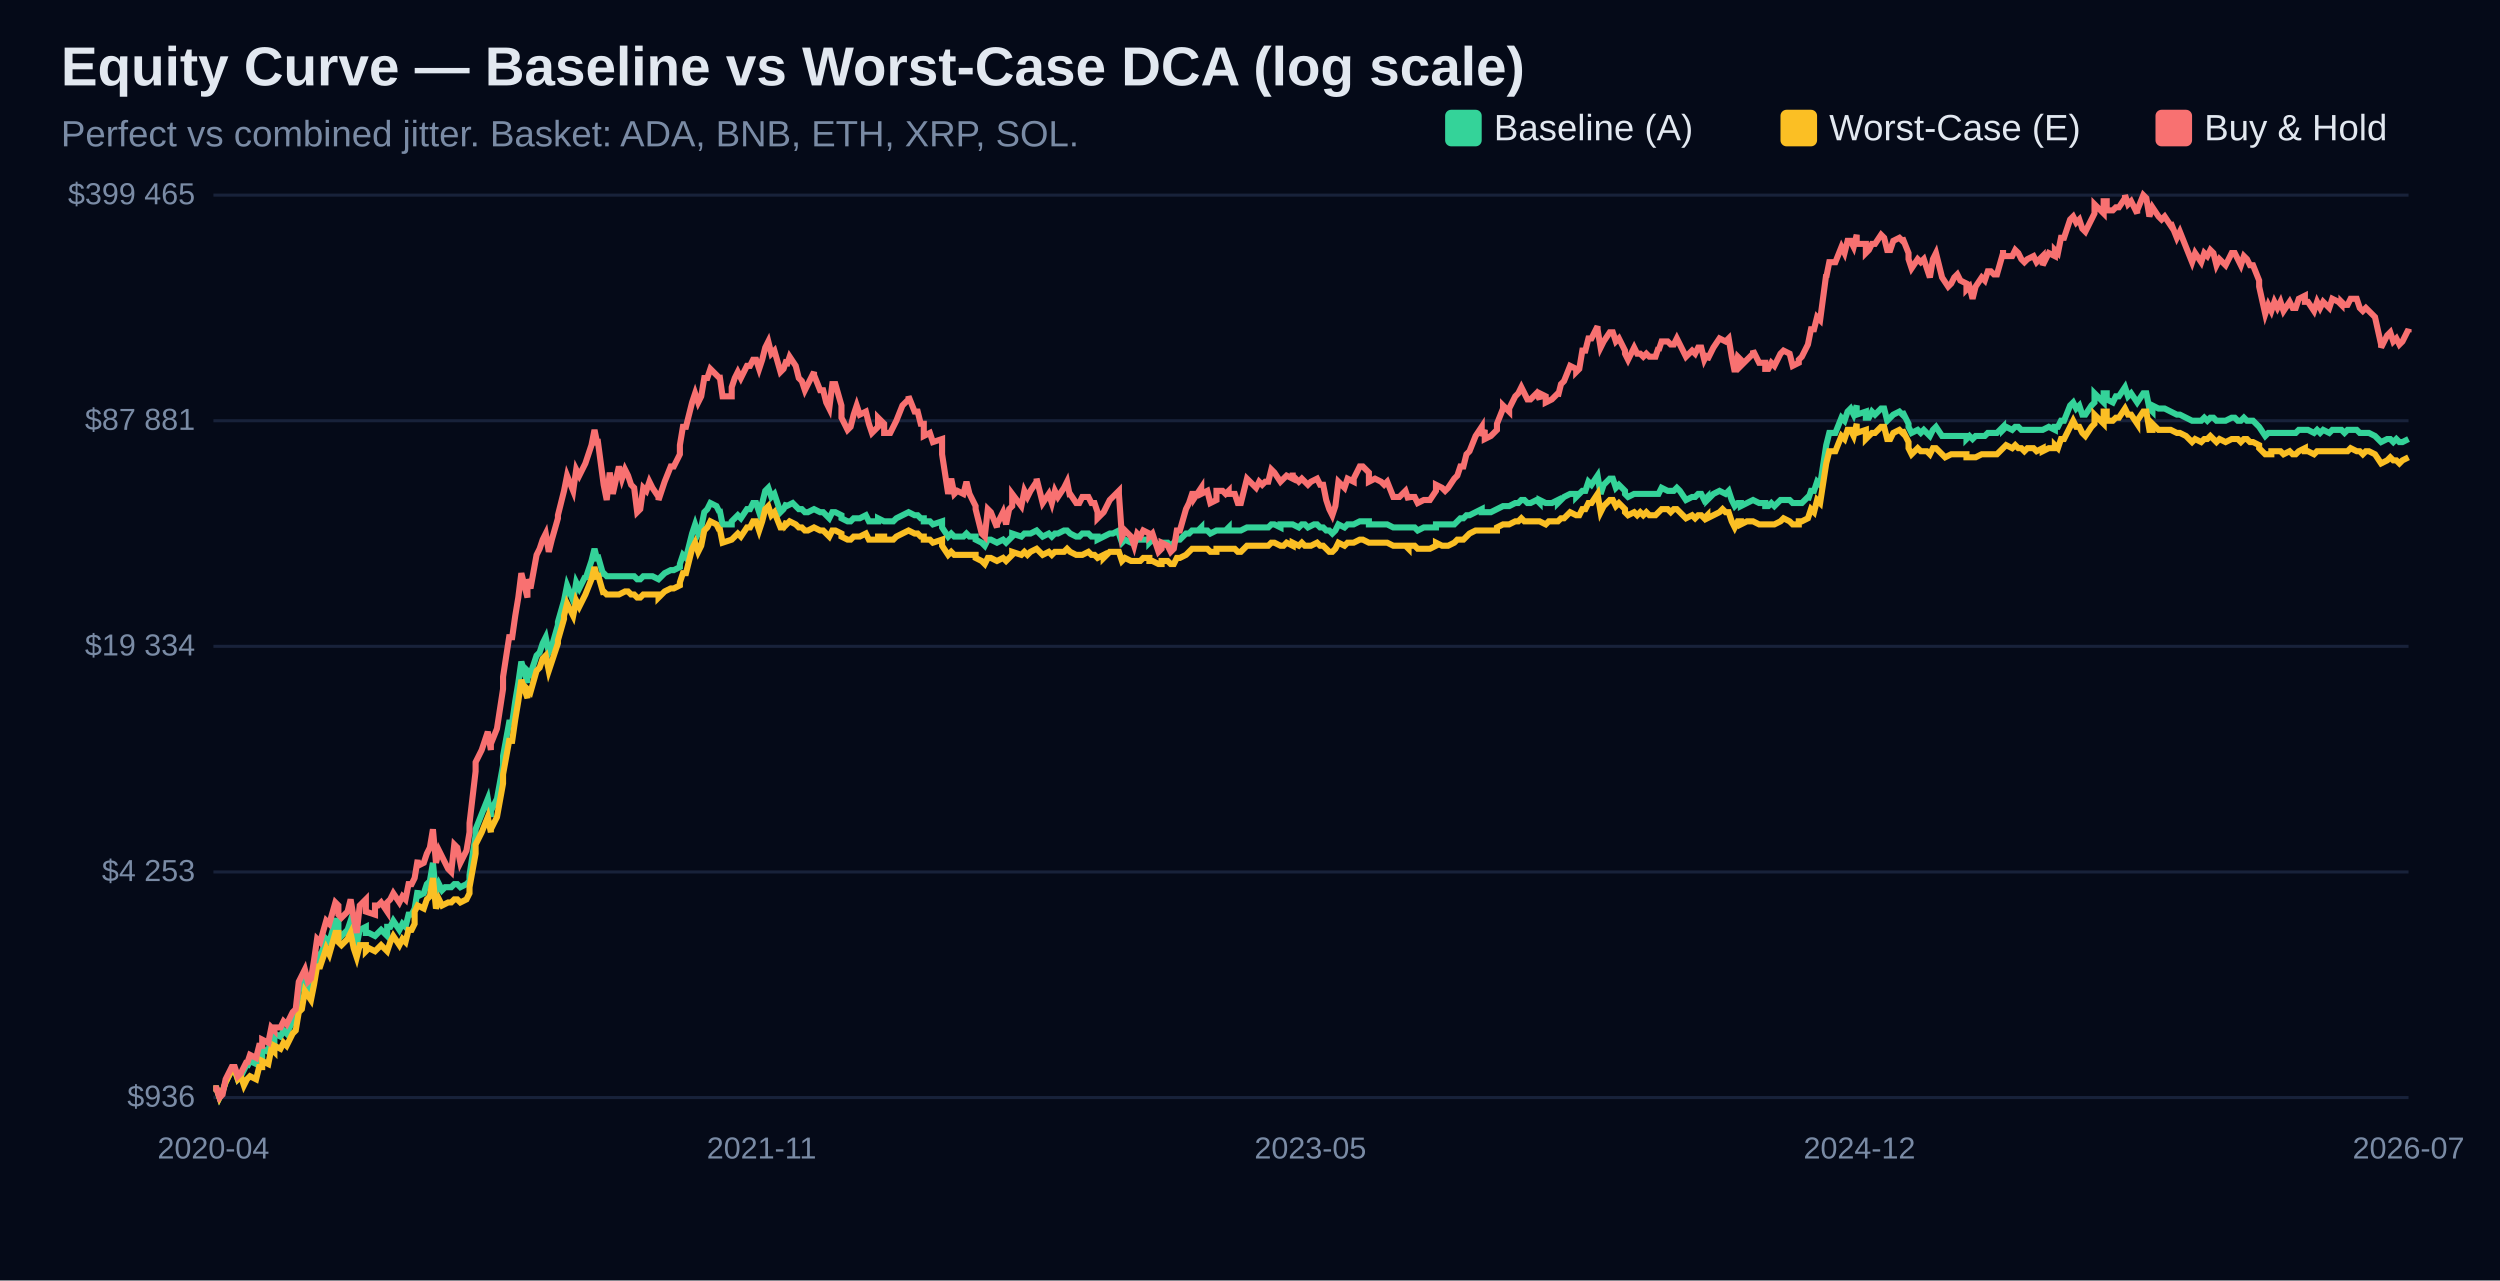
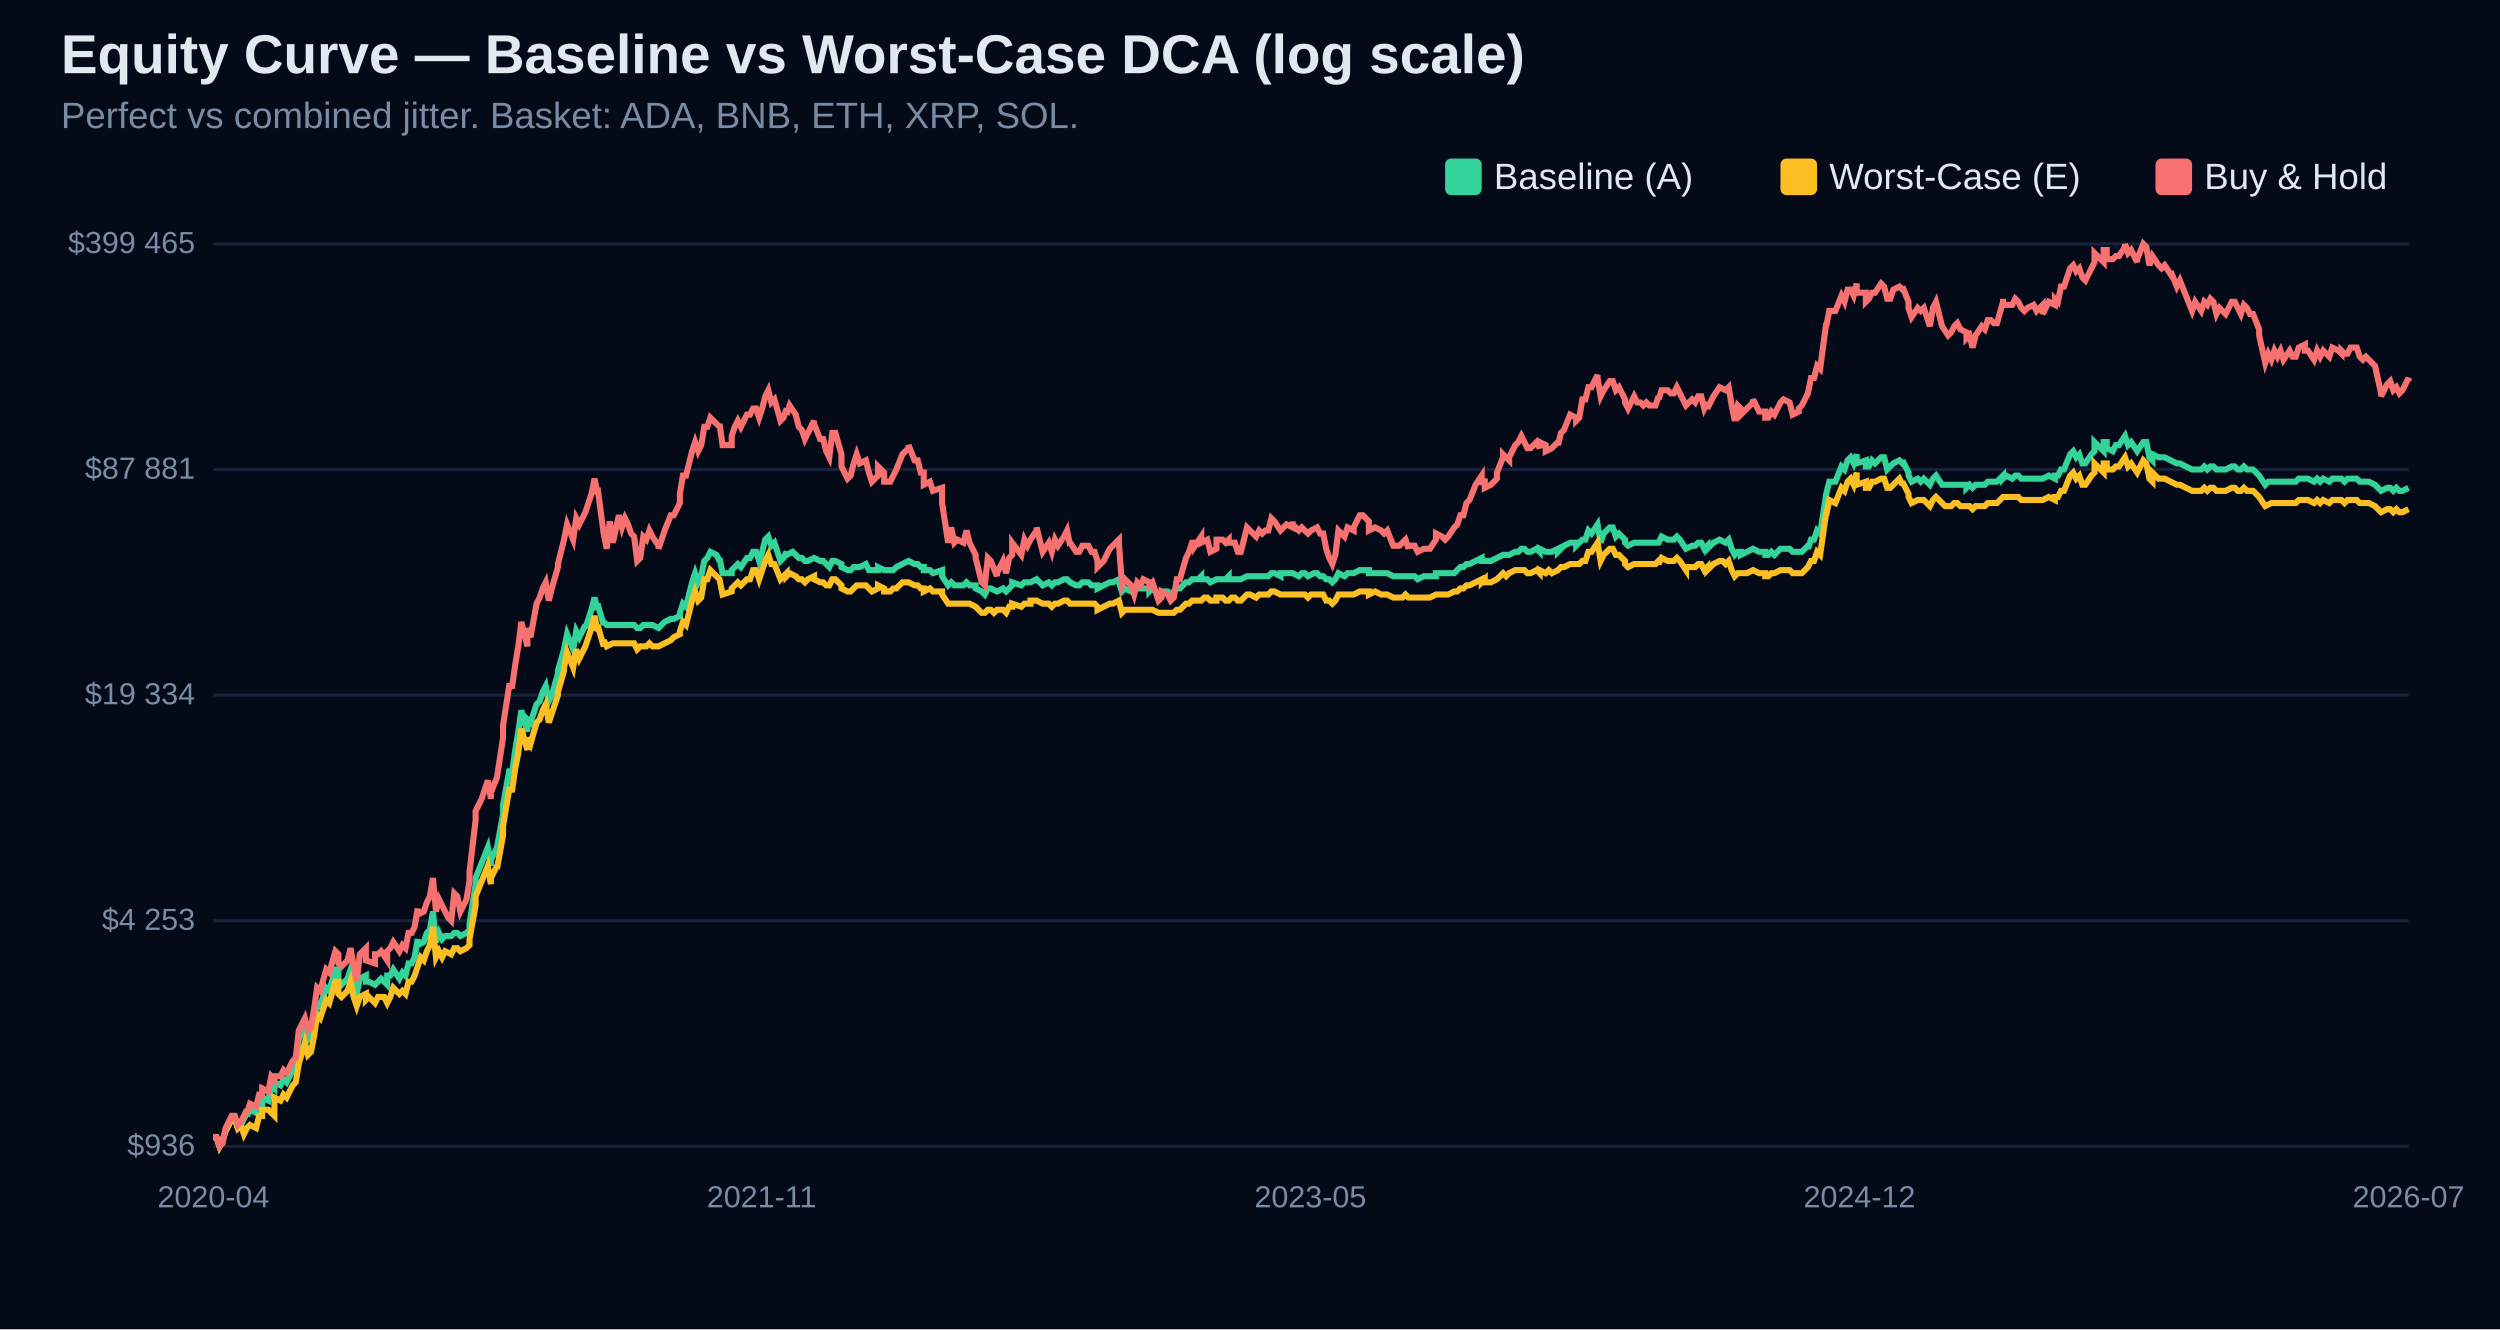
- <svg xmlns="http://www.w3.org/2000/svg" width="820" height="420" viewBox="0 0 820 420" font-family="Plus Jakarta Sans,Segoe UI,Arial,sans-serif">
-   <rect width="820" height="420" fill="#050a18" />
-   <text x="20" y="28" font-size="18" font-weight="700" fill="#e2e8f0">Equity Curve — Baseline vs Worst-Case DCA (log scale)</text>
-   <text x="20" y="48" font-size="12" fill="#7a8ba5">Perfect vs combined jitter. Basket: ADA, BNB, ETH, XRP, SOL.</text>
-   <line x1="70" y1="360.0" x2="790" y2="360.0" stroke="#18223a" stroke-width="1" />
-   <text x="64" y="363.0" font-size="10" fill="#7a8ba5" text-anchor="end">$936</text>
-   <line x1="70" y1="286.0" x2="790" y2="286.0" stroke="#18223a" stroke-width="1" />
-   <text x="64" y="289.0" font-size="10" fill="#7a8ba5" text-anchor="end">$4 253</text>
-   <line x1="70" y1="212.0" x2="790" y2="212.0" stroke="#18223a" stroke-width="1" />
-   <text x="64" y="215.0" font-size="10" fill="#7a8ba5" text-anchor="end">$19 334</text>
-   <line x1="70" y1="138.0" x2="790" y2="138.0" stroke="#18223a" stroke-width="1" />
-   <text x="64" y="141.0" font-size="10" fill="#7a8ba5" text-anchor="end">$87 881</text>
-   <line x1="70" y1="64.0" x2="790" y2="64.0" stroke="#18223a" stroke-width="1" />
-   <text x="64" y="67.0" font-size="10" fill="#7a8ba5" text-anchor="end">$399 465</text>
-   <text x="70.0" y="380" font-size="10" fill="#7a8ba5" text-anchor="middle">2020-04</text>
-   <text x="249.8" y="380" font-size="10" fill="#7a8ba5" text-anchor="middle">2021-11</text>
-   <text x="429.8" y="380" font-size="10" fill="#7a8ba5" text-anchor="middle">2023-05</text>
-   <text x="609.9" y="380" font-size="10" fill="#7a8ba5" text-anchor="middle">2024-12</text>
-   <text x="790.0" y="380" font-size="10" fill="#7a8ba5" text-anchor="middle">2026-07</text>
-   <polyline points="70,357 71,357 72,360 73,358 74,355 74,355 76,351 77,351 78,354 79,353 81,349 81,350 82,348 84,349 85,345 86,346 86,344 88,345 89,340 90,341 90,339 92,340 93,338 94,339 96,335 97,334 98,325 100,321 101,325 102,324 103,320 103,319 104,313 105,314 107,308 108,309 110,302 111,302 111,306 112,307 114,305 115,302 116,307 117,310 118,305 120,304 120,306 121,306 123,307 124,306 125,305 127,307 127,304 128,304 129,302 131,305 132,303 133,304 134,300 135,300 136,298 137,292 137,294 139,293 140,290 141,289 142,283 143,293 144,290 145,292 146,291 148,291 149,290 150,290 151,291 153,290 154,289 154,287 156,274 156,272 158,267 160,262 161,268 161,266 163,262 163,262 165,251 165,248 167,237 168,237 169,230 170,224 171,217 173,224 173,220 174,221 176,215 177,214 178,211 179,209 180,214 181,212 183,205 183,204 185,197 185,197 186,192 188,197 189,191 190,193 192,189 192,190 194,184 195,180 196,184 196,182 198,189 198,188 199,189 201,189 203,189 204,189 205,189 206,189 207,189 208,189 209,190 210,190 211,189 212,189 213,189 214,189 216,190 216,190 218,188 218,188 220,187 221,187 223,186 223,185 224,182 225,183 227,175 228,172 229,175 230,173 231,168 232,167 233,165 235,166 236,168 236,167 237,172 240,172 240,171 241,170 242,169 243,170 245,167 246,167 247,165 248,165 249,168 250,165 251,161 252,160 253,163 254,162 256,168 257,167 258,165 258,166 260,165 261,166 262,167 263,167 264,168 265,168 267,167 267,167 269,168 270,168 271,169 272,170 273,168 274,168 276,169 276,170 278,171 279,171 280,170 281,170 282,170 284,169 285,171 285,171 286,171 288,171 288,170 290,171 290,171 292,171 293,171 294,170 296,169 296,169 298,168 298,168 300,169 301,169 302,170 303,170 303,171 305,171 306,172 309,171 309,172 309,173 311,176 312,175 313,176 314,176 316,176 316,176 317,175 318,176 320,176 320,177 322,178 323,179 324,177 325,177 327,178 327,178 329,177 330,178 331,177 332,176 332,175 335,176 336,175 337,175 338,175 338,175 340,174 340,174 342,176 342,176 344,175 345,176 346,175 347,175 349,174 350,174 351,175 351,175 353,176 354,176 355,175 357,175 358,176 359,176 360,176 360,177 362,176 362,176 364,175 365,175 367,174 367,175 368,178 369,177 371,178 372,178 373,177 374,177 375,177 377,177 377,178 378,177 380,179 381,178 381,178 383,178 384,179 385,178 386,177 387,177 389,175 390,175 391,174 392,174 393,174 394,173 394,174 396,174 397,175 399,174 399,174 401,174 402,174 403,173 403,174 405,174 406,174 407,174 409,173 409,173 410,173 412,173 413,173 414,173 415,173 416,173 417,172 418,172 420,173 420,172 422,172 424,172 424,172 424,172 426,173 427,172 428,172 429,173 431,172 432,172 433,173 434,173 435,174 436,174 437,175 438,174 439,172 441,173 442,172 444,172 444,172 444,172 446,171 447,171 449,171 449,172 450,172 451,172 453,172 454,172 455,172 455,172 457,173 459,173 460,173 461,173 462,173 462,173 463,173 464,173 465,174 467,173 468,173 469,173 471,173 471,172 471,172 473,172 474,172 475,172 477,172 478,171 479,170 480,170 481,169 482,169 484,168 486,167 486,168 487,168 487,168 489,168 491,167 491,167 493,166 493,166 494,166 495,166 497,165 498,165 499,164 500,164 501,165 502,165 504,164 505,165 505,164 507,165 507,165 509,165 511,164 511,165 512,164 513,163 515,162 517,162 517,163 518,162 519,161 520,161 521,158 522,159 524,156 524,156 525,162 526,159 528,157 529,157 530,160 531,159 533,161 533,162 534,163 536,162 537,162 538,162 539,162 540,162 541,162 543,162 544,162 544,162 545,160 547,161 548,161 549,161 550,160 551,161 553,164 553,164 555,163 556,163 557,162 558,162 559,164 560,163 560,164 562,162 564,161 564,161 566,162 567,161 568,164 569,166 570,165 571,165 571,166 573,165 575,164 575,164 577,165 579,165 579,166 580,166 581,165 582,166 584,164 584,164 585,164 587,164 588,165 590,165 590,165 591,165 593,163 593,164 594,161 595,161 596,158 597,159 599,146 599,146 600,142 602,142 604,137 605,138 606,135 607,134 608,136 609,133 609,136 612,135 612,137 613,137 614,135 615,136 617,134 618,134 619,138 620,137 621,136 623,135 624,136 624,135 626,139 626,140 627,142 629,141 630,142 631,141 632,142 633,143 634,141 635,140 637,143 637,143 638,143 640,143 641,143 642,143 643,143 645,143 645,144 646,143 647,144 648,143 650,143 651,143 652,142 653,142 654,142 655,142 657,140 657,141 658,140 660,141 661,140 662,140 663,141 664,141 665,141 667,141 668,141 668,141 670,141 670,141 672,140 674,141 674,140 675,140 676,138 677,138 679,133 680,132 681,134 682,133 683,136 684,136 686,133 687,132 687,129 690,132 690,129 691,129 691,131 693,132 694,130 695,130 697,127 697,127 698,130 699,129 701,132 701,132 703,129 704,129 705,134 706,135 706,133 708,134 709,134 710,134 712,135 712,135 714,136 715,136 717,137 717,137 719,138 719,138 720,138 722,138 723,137 724,138 725,137 726,137 727,138 728,138 730,138 730,138 732,137 733,137 734,138 735,138 736,137 737,138 738,138 739,138 741,140 741,140 743,143 744,142 745,142 746,142 747,142 748,142 749,142 751,142 752,142 753,142 754,141 756,141 756,141 757,141 759,142 759,142 760,141 761,142 762,141 764,142 765,141 767,141 768,141 768,141 769,142 770,141 771,141 773,141 774,142 775,142 776,142 777,142 779,143 779,143 781,145 781,145 783,144 784,144 785,145 786,144 787,145 788,145 790,144 790,144" fill="none" stroke="#34d399" stroke-width="2" />
-   <polyline points="70,357 71,357 72,360 73,358 74,355 74,355 76,351 77,351 78,354 79,353 80,356 81,354 82,353 84,354 85,350 86,350 86,348 88,349 89,344 90,345 90,343 92,344 93,342 94,343 96,339 97,338 98,332 99,331 100,325 102,328 103,323 103,323 104,317 105,317 107,311 108,313 110,306 111,306 111,309 112,310 114,308 115,306 116,311 117,314 118,310 120,310 120,312 121,311 123,312 124,311 125,310 126,311 127,312 128,309 129,307 131,310 132,308 133,309 134,305 135,305 136,303 136,299 137,297 139,298 140,295 141,294 142,288 143,298 144,295 145,297 147,296 148,296 149,295 150,295 151,296 153,295 154,293 154,291 156,280 156,277 158,273 160,268 161,273 161,272 163,268 163,268 165,257 165,254 167,243 168,243 169,236 170,230 171,223 173,229 173,226 174,227 176,220 177,219 178,216 179,215 180,220 181,217 183,211 183,210 185,203 185,202 186,198 188,202 189,197 190,199 192,195 192,195 194,190 195,186 196,190 196,188 198,195 198,194 199,195 201,195 203,195 203,195 205,194 206,194 207,195 208,195 209,196 210,196 211,195 212,195 213,195 214,195 216,195 216,196 218,194 218,194 220,193 221,193 223,192 223,191 224,188 225,188 227,180 228,178 229,181 230,179 231,174 232,173 233,171 235,172 236,174 236,173 237,178 240,177 240,177 241,176 242,175 243,176 245,173 246,173 247,171 248,171 249,174 250,171 251,167 252,166 253,169 254,168 256,173 257,173 258,171 258,172 259,171 261,172 262,173 263,173 264,174 265,174 267,173 267,173 269,174 270,174 271,175 272,176 273,174 274,174 276,175 276,176 278,177 279,177 280,176 281,176 282,176 284,175 285,177 285,177 286,177 288,177 288,176 290,176 290,177 292,177 293,177 294,176 296,175 296,175 298,174 298,174 300,175 301,175 302,176 303,176 303,177 305,177 306,178 309,177 309,178 309,179 311,182 312,181 313,182 314,182 316,182 317,182 318,182 318,182 320,182 320,183 322,184 323,185 324,183 325,183 327,184 327,184 329,183 330,184 331,183 332,182 332,181 335,182 336,181 337,182 338,181 338,181 340,180 340,180 342,182 342,182 344,181 345,182 346,181 347,181 349,181 350,180 351,181 351,181 353,182 354,182 355,182 357,181 358,182 359,182 360,183 360,183 362,182 362,183 364,181 365,181 367,181 367,181 368,184 369,183 371,184 372,184 373,184 374,184 375,183 377,183 377,184 378,184 380,185 381,185 381,184 383,184 384,185 385,185 386,183 387,183 389,182 390,181 391,180 392,180 392,180 394,180 394,180 396,180 397,181 399,181 399,180 401,180 402,180 402,180 403,180 405,180 406,181 407,181 409,179 409,179 410,179 412,179 413,179 414,179 415,179 416,179 417,178 418,178 420,179 421,179 422,178 424,179 424,178 424,178 426,179 427,178 428,179 429,179 430,179 432,178 433,179 434,179 435,180 436,181 437,181 438,180 439,178 441,179 442,178 444,178 444,178 444,178 446,177 447,177 449,178 449,178 449,178 451,178 453,178 454,178 455,178 455,178 457,179 459,179 460,179 461,179 462,180 462,179 463,179 464,179 465,180 467,180 468,180 469,180 471,179 471,179 471,178 473,179 474,179 475,179 477,178 478,177 479,177 480,177 481,176 482,175 484,174 486,174 486,174 487,174 487,174 489,174 491,174 491,173 493,172 493,172 494,172 495,172 497,171 498,171 499,170 500,171 501,171 502,171 504,171 505,171 505,171 507,172 508,171 509,171 511,171 511,171 512,170 513,170 515,168 517,169 517,169 518,169 519,167 520,167 521,165 522,165 524,162 524,162 525,168 526,166 528,164 529,164 530,166 531,165 533,167 533,168 534,169 536,168 537,169 538,168 539,169 540,168 541,169 543,169 544,168 544,168 545,167 547,167 548,168 549,167 550,167 551,168 553,170 553,170 555,169 556,170 557,169 558,169 559,170 560,169 560,170 562,169 564,168 565,167 566,168 567,168 568,171 569,173 570,171 571,171 571,172 573,171 575,171 575,171 577,172 579,172 579,172 580,172 581,172 582,172 584,171 584,171 585,170 587,171 588,172 590,172 590,171 591,171 593,170 593,170 594,167 595,168 596,164 597,165 599,152 599,152 600,148 602,148 604,143 605,144 606,141 607,141 608,143 609,139 609,142 612,141 612,144 613,143 614,142 615,142 617,140 618,140 619,144 620,144 621,142 623,141 624,142 624,141 626,145 626,147 627,149 629,147 630,148 631,148 632,148 633,149 634,147 635,147 637,149 637,149 638,150 640,149 641,149 642,149 643,149 645,149 645,150 646,150 647,150 648,150 650,149 651,149 652,149 653,149 654,149 655,149 657,147 657,147 658,146 660,147 661,146 662,147 663,147 664,148 665,147 667,147 668,148 668,148 670,147 670,148 672,147 674,147 674,146 675,147 676,144 677,144 679,140 680,138 681,140 682,140 683,142 684,143 686,140 687,139 687,136 690,139 690,135 691,135 691,138 693,138 694,137 695,137 697,134 697,134 698,136 699,136 701,139 701,138 703,135 704,135 705,141 706,141 706,139 708,141 709,141 710,141 712,141 712,141 714,142 715,142 717,143 717,143 719,145 719,145 720,144 722,145 723,144 724,144 725,143 726,144 727,145 728,144 730,145 730,145 732,144 733,144 734,144 735,145 736,144 737,144 738,145 739,145 741,146 741,147 743,149 745,149 745,148 746,148 747,148 748,148 749,149 751,148 752,149 753,149 754,148 756,147 756,148 757,148 759,149 759,149 760,148 761,148 762,148 764,148 765,148 767,148 768,148 768,148 769,148 770,148 771,147 773,148 774,148 775,149 776,148 777,148 779,149 779,149 781,152 781,152 783,151 784,150 785,151 786,151 787,152 788,151 790,150 790,150" fill="none" stroke="#fbbf24" stroke-width="2" />
-   <polyline points="70,357 71,357 72,360 73,359 74,354 74,354 76,350 77,350 78,353 79,352 81,348 81,349 82,346 84,347 85,343 86,343 86,341 88,342 89,337 90,338 90,337 92,337 93,335 94,336 96,332 97,331 98,322 100,318 101,322 102,321 103,315 103,315 104,308 105,309 107,302 108,303 110,296 111,297 111,300 112,301 114,299 115,295 116,301 117,306 118,297 120,295 120,299 123,300 123,297 124,297 125,296 127,299 127,296 128,295 129,293 131,296 132,294 133,295 134,290 135,290 136,288 137,282 137,284 139,283 140,280 141,278 142,272 143,283 144,279 146,283 147,285 148,286 149,277 150,278 151,283 153,279 154,273 154,270 156,253 156,250 158,246 160,240 161,246 161,244 163,239 163,239 165,226 165,222 167,209 168,209 169,202 170,196 171,188 173,196 173,190 174,193 176,182 177,180 178,177 179,175 180,181 181,177 183,170 183,169 185,161 185,161 186,156 188,161 189,154 190,156 192,152 192,152 194,146 195,141 196,146 196,144 198,159 199,164 200,155 201,162 203,153 204,157 205,154 206,156 207,159 208,160 209,168 210,167 211,160 212,161 213,158 214,160 216,163 216,164 218,158 218,158 220,153 221,153 223,149 223,146 224,140 225,140 227,132 228,129 229,132 230,130 231,124 232,124 233,121 235,123 236,124 236,123 237,130 240,130 240,127 241,124 242,122 243,124 245,120 246,120 247,118 248,118 249,121 250,118 251,114 252,112 253,116 254,115 256,122 257,121 258,118 258,120 259,117 261,120 262,124 263,125 264,128 265,126 267,122 267,123 269,128 270,128 271,132 272,134 273,126 274,126 276,133 276,137 278,141 279,140 280,136 281,133 282,136 284,135 285,139 285,139 286,142 288,140 288,137 290,139 290,142 292,142 293,140 294,138 296,133 296,133 298,131 298,130 300,135 301,135 302,139 303,139 303,143 305,142 306,145 309,144 309,148 309,149 311,162 312,157 313,162 314,161 316,162 317,158 318,162 318,162 320,166 320,167 322,175 323,176 324,167 325,168 327,173 327,172 329,168 330,172 331,167 332,166 332,162 335,166 336,161 337,163 338,161 338,161 340,158 340,157 342,165 342,165 344,162 345,165 346,161 347,163 349,160 350,158 351,163 351,162 353,165 354,165 355,163 357,163 358,165 359,165 360,168 360,170 362,168 362,168 364,164 365,163 367,161 367,162 368,176 369,174 371,176 372,179 373,175 374,176 375,174 377,175 377,176 378,175 380,181 381,180 381,178 383,179 384,181 385,180 386,174 387,174 389,167 390,165 391,162 392,162 392,163 394,160 394,162 396,161 397,165 399,164 399,161 401,161 402,162 403,161 403,162 405,162 406,165 407,165 409,157 409,157 410,158 412,160 413,158 414,159 415,158 416,158 417,154 418,155 420,158 421,157 422,156 424,157 424,155 424,156 426,158 427,157 428,158 429,159 430,158 432,157 433,159 434,159 435,164 436,167 437,169 438,166 439,158 441,160 442,157 444,158 444,157 444,157 446,153 447,153 449,155 449,156 449,158 451,157 453,158 454,159 455,158 455,158 457,163 459,163 460,162 461,161 462,164 462,163 463,163 464,163 465,165 467,164 468,164 469,164 471,161 471,161 471,159 473,160 474,161 475,160 477,157 478,156 479,153 480,153 481,149 482,148 484,143 486,140 486,143 487,141 487,144 489,143 491,141 491,139 493,134 493,133 495,135 495,134 497,130 498,129 499,127 500,129 501,131 502,131 504,129 505,131 505,129 507,130 507,132 509,131 511,129 511,130 512,126 513,125 515,120 517,121 517,122 518,121 519,115 520,115 521,111 522,111 524,107 524,108 525,114 526,112 528,109 529,109 530,112 531,111 533,115 533,116 534,118 536,114 537,116 538,116 539,117 540,116 541,117 543,117 544,114 544,115 545,112 547,112 548,113 549,113 550,111 551,113 553,117 553,117 555,115 556,116 557,114 558,114 559,118 560,116 560,118 562,114 564,111 564,111 566,112 567,111 568,117 569,122 570,117 571,118 571,120 573,118 575,116 575,115 577,119 579,119 579,121 580,121 581,119 582,120 584,116 584,116 585,115 587,116 588,120 590,119 590,118 591,117 593,113 593,113 594,108 595,108 596,104 597,105 599,90 599,91 600,86 602,86 604,81 605,83 606,79 607,79 608,81 609,77 609,80 612,80 612,83 613,82 614,80 615,80 617,77 618,78 619,82 620,82 621,79 623,78 624,79 624,78 626,83 626,85 627,88 629,85 630,86 631,85 632,88 633,91 634,85 635,83 637,91 637,91 639,94 640,93 641,91 642,90 643,92 645,93 645,95 646,94 647,98 648,94 650,91 651,92 652,89 653,89 654,90 655,90 657,83 657,82 657,84 660,84 661,82 662,83 663,85 664,86 665,85 667,84 668,86 668,86 670,84 670,87 672,83 674,84 674,82 675,83 676,78 677,78 679,72 680,71 681,73 682,72 683,75 684,76 686,72 687,70 687,67 690,70 690,66 691,66 691,69 693,69 694,68 695,68 697,65 697,64 698,67 699,66 701,70 701,69 703,64 704,65 705,71 706,68 708,71 708,71 709,72 710,71 712,74 712,73 714,78 715,76 717,81 717,81 719,86 719,86 720,83 722,86 723,83 724,84 725,82 726,83 727,87 728,85 730,87 730,87 732,83 733,83 734,85 735,87 736,84 737,85 738,87 739,87 741,92 741,94 743,103 744,100 745,102 746,99 747,101 748,99 749,102 751,99 752,101 753,101 754,98 756,97 756,99 757,99 759,102 759,102 760,99 761,101 762,99 764,101 765,98 767,99 768,100 768,99 769,100 770,100 771,98 773,98 774,101 775,102 776,101 777,102 779,104 779,104 781,113 781,114 783,110 784,109 785,112 786,111 787,113 788,112 790,108 790,109" fill="none" stroke="#f87171" stroke-width="2" />
-   <text x="723" y="46" font-size="12" fill="#e2e8f0">Buy &amp; Hold</text>
-   <rect x="707" y="36" width="12" height="12" rx="2" fill="#f87171" />
-   <text x="600" y="46" font-size="12" fill="#e2e8f0">Worst-Case (E)</text>
-   <rect x="584" y="36" width="12" height="12" rx="2" fill="#fbbf24" />
-   <text x="490" y="46" font-size="12" fill="#e2e8f0">Baseline (A)</text>
-   <rect x="474" y="36" width="12" height="12" rx="2" fill="#34d399" />
+ <svg xmlns="http://www.w3.org/2000/svg" width="820" height="436" viewBox="0 0 820 436" font-family="Plus Jakarta Sans,Segoe UI,Arial,sans-serif">
+   <rect width="820" height="436" fill="#050a18" />
+   <text x="20" y="24" font-size="18" font-weight="700" fill="#e2e8f0">Equity Curve — Baseline vs Worst-Case DCA (log scale)</text>
+   <text x="20" y="42" font-size="12" fill="#7a8ba5">Perfect vs combined jitter. Basket: ADA, BNB, ETH, XRP, SOL.</text>
+   <line x1="70" y1="376.0" x2="790" y2="376.0" stroke="#18223a" stroke-width="1" />
+   <text x="64" y="379.0" font-size="10" fill="#7a8ba5" text-anchor="end">$936</text>
+   <line x1="70" y1="302.0" x2="790" y2="302.0" stroke="#18223a" stroke-width="1" />
+   <text x="64" y="305.0" font-size="10" fill="#7a8ba5" text-anchor="end">$4 253</text>
+   <line x1="70" y1="228.0" x2="790" y2="228.0" stroke="#18223a" stroke-width="1" />
+   <text x="64" y="231.0" font-size="10" fill="#7a8ba5" text-anchor="end">$19 334</text>
+   <line x1="70" y1="154.0" x2="790" y2="154.0" stroke="#18223a" stroke-width="1" />
+   <text x="64" y="157.0" font-size="10" fill="#7a8ba5" text-anchor="end">$87 881</text>
+   <line x1="70" y1="80.0" x2="790" y2="80.0" stroke="#18223a" stroke-width="1" />
+   <text x="64" y="83.0" font-size="10" fill="#7a8ba5" text-anchor="end">$399 465</text>
+   <text x="70.0" y="396" font-size="10" fill="#7a8ba5" text-anchor="middle">2020-04</text>
+   <text x="249.8" y="396" font-size="10" fill="#7a8ba5" text-anchor="middle">2021-11</text>
+   <text x="429.8" y="396" font-size="10" fill="#7a8ba5" text-anchor="middle">2023-05</text>
+   <text x="609.9" y="396" font-size="10" fill="#7a8ba5" text-anchor="middle">2024-12</text>
+   <text x="790.0" y="396" font-size="10" fill="#7a8ba5" text-anchor="middle">2026-07</text>
+   <polyline points="70,373 71,373 72,376 73,374 74,371 74,371 76,367 77,367 78,370 79,369 81,365 81,366 82,364 84,365 85,361 86,362 86,360 88,361 89,356 90,357 90,355 92,356 93,354 94,355 96,351 97,350 98,341 100,337 101,341 102,340 103,336 103,335 104,329 105,330 107,324 108,325 110,318 111,318 111,322 112,323 114,321 115,318 116,323 117,326 118,321 120,320 120,322 121,322 123,323 124,322 125,321 127,323 127,320 128,320 129,318 131,321 132,319 133,320 134,316 135,316 136,314 137,308 137,310 139,309 140,306 141,305 142,299 143,309 144,306 145,308 146,307 148,307 149,306 150,306 151,307 153,306 154,305 154,303 156,290 156,288 158,283 160,278 161,284 161,282 163,278 163,278 165,267 165,264 167,253 168,253 169,246 170,240 171,233 173,240 173,236 174,237 176,231 177,230 178,227 179,225 180,230 181,228 183,221 183,220 185,213 185,213 186,208 188,213 189,207 190,209 192,205 192,206 194,200 195,196 196,200 196,198 198,205 198,204 199,205 201,205 203,205 204,205 205,205 206,205 207,205 208,205 209,206 210,206 211,205 212,205 213,205 214,205 216,206 216,206 218,204 218,204 220,203 221,203 223,202 223,201 224,198 225,199 227,191 228,188 229,191 230,189 231,184 232,183 233,181 235,182 236,184 236,183 237,188 240,188 240,187 241,186 242,185 243,186 245,183 246,183 247,181 248,181 249,184 250,181 251,177 252,176 253,179 254,178 256,184 257,183 258,181 258,182 260,181 261,182 262,183 263,183 264,184 265,184 267,183 267,183 269,184 270,184 271,185 272,186 273,184 274,184 276,185 276,186 278,187 279,187 280,186 281,186 282,186 284,185 285,187 285,187 286,187 288,187 288,186 290,187 290,187 292,187 293,187 294,186 296,185 296,185 298,184 298,184 300,185 301,185 302,186 303,186 303,187 305,187 306,188 309,187 309,188 309,189 311,192 312,191 313,192 314,192 316,192 316,192 317,191 318,192 320,192 320,193 322,194 323,195 324,193 325,193 327,194 327,194 329,193 330,194 331,193 332,192 332,191 335,192 336,191 337,191 338,191 338,191 340,190 340,190 342,192 342,192 344,191 345,192 346,191 347,191 349,190 350,190 351,191 351,191 353,192 354,192 355,191 357,191 358,192 359,192 360,192 360,193 362,192 362,192 364,191 365,191 367,190 367,191 368,194 369,193 371,194 372,194 373,193 374,193 375,193 377,193 377,194 378,193 380,195 381,194 381,194 383,194 384,195 385,194 386,193 387,193 389,191 390,191 391,190 392,190 393,190 394,189 394,190 396,190 397,191 399,190 399,190 401,190 402,190 403,189 403,190 405,190 406,190 407,190 409,189 409,189 410,189 412,189 413,189 414,189 415,189 416,189 417,188 418,188 420,189 420,188 422,188 424,188 424,188 424,188 426,189 427,188 428,188 429,189 431,188 432,188 433,189 434,189 435,190 436,190 437,191 438,190 439,188 441,189 442,188 444,188 444,188 444,188 446,187 447,187 449,187 449,188 450,188 451,188 453,188 454,188 455,188 455,188 457,189 459,189 460,189 461,189 462,189 462,189 463,189 464,189 465,190 467,189 468,189 469,189 471,189 471,188 471,188 473,188 474,188 475,188 477,188 478,187 479,186 480,186 481,185 482,185 484,184 486,183 486,184 487,184 487,184 489,184 491,183 491,183 493,182 493,182 494,182 495,182 497,181 498,181 499,180 500,180 501,181 502,181 504,180 505,181 505,180 507,181 507,181 509,181 511,180 511,181 512,180 513,179 515,178 517,178 517,179 518,178 519,177 520,177 521,174 522,175 524,172 524,172 525,178 526,175 528,173 529,173 530,176 531,175 533,177 533,178 534,179 536,178 537,178 538,178 539,178 540,178 541,178 543,178 544,178 544,178 545,176 547,177 548,177 549,177 550,176 551,177 553,180 553,180 555,179 556,179 557,178 558,178 559,180 560,179 560,180 562,178 564,177 564,177 566,178 567,177 568,180 569,182 570,181 571,181 571,182 573,181 575,180 575,180 577,181 579,181 579,182 580,182 581,181 582,182 584,180 584,180 585,180 587,180 588,181 590,181 590,181 591,181 593,179 593,180 594,177 595,177 596,174 597,175 599,162 599,162 600,158 602,158 604,153 605,154 606,151 607,150 608,152 609,149 609,152 612,151 612,153 613,153 614,151 615,152 617,150 618,150 619,154 620,153 621,152 623,151 624,152 624,151 626,155 626,156 627,158 629,157 630,158 631,157 632,158 633,159 634,157 635,156 637,159 637,159 638,159 640,159 641,159 642,159 643,159 645,159 645,160 646,159 647,160 648,159 650,159 651,159 652,158 653,158 654,158 655,158 657,156 657,157 658,156 660,157 661,156 662,156 663,157 664,157 665,157 667,157 668,157 668,157 670,157 670,157 672,156 674,157 674,156 675,156 676,154 677,154 679,149 680,148 681,150 682,149 683,152 684,152 686,149 687,148 687,145 690,148 690,145 691,145 691,147 693,148 694,146 695,146 697,143 697,143 698,146 699,145 701,148 701,148 703,145 704,145 705,150 706,151 706,149 708,150 709,150 710,150 712,151 712,151 714,152 715,152 717,153 717,153 719,154 719,154 720,154 722,154 723,153 724,154 725,153 726,153 727,154 728,154 730,154 730,154 732,153 733,153 734,154 735,154 736,153 737,154 738,154 739,154 741,156 741,156 743,159 744,158 745,158 746,158 747,158 748,158 749,158 751,158 752,158 753,158 754,157 756,157 756,157 757,157 759,158 759,158 760,157 761,158 762,157 764,158 765,157 767,157 768,157 768,157 769,158 770,157 771,157 773,157 774,158 775,158 776,158 777,158 779,159 779,159 781,161 781,161 783,160 784,160 785,161 786,160 787,161 788,161 790,160 790,160" fill="none" stroke="#34d399" stroke-width="2" />
+   <polyline points="70,373 71,373 72,376 73,374 74,371 74,371 76,367 77,367 78,370 79,369 80,372 81,370 82,369 84,370 85,366 86,366 86,364 88,364 90,366 90,365 90,360 92,361 93,359 94,360 96,356 97,355 98,349 100,342 101,346 102,345 103,340 103,340 104,333 105,334 107,328 108,329 110,322 111,322 111,326 112,327 114,325 115,322 116,327 117,330 118,327 120,326 120,328 121,327 123,329 124,327 125,327 126,327 127,329 128,327 129,324 131,326 132,325 133,326 134,322 135,322 136,320 137,317 138,314 139,315 140,312 141,310 142,304 143,314 144,312 145,314 146,312 148,313 149,311 150,311 151,312 153,311 154,310 154,308 156,297 156,294 158,289 160,284 161,290 161,288 163,284 163,285 165,274 165,271 167,259 168,259 169,252 170,247 171,239 173,246 173,242 174,244 176,237 177,236 178,233 179,231 180,237 181,234 183,228 183,227 185,220 185,219 186,214 188,219 189,213 190,216 192,212 192,212 194,206 195,202 196,207 196,205 198,212 198,210 199,212 201,211 203,211 204,211 205,211 206,211 207,211 208,211 209,213 210,212 211,212 212,212 213,211 214,212 216,212 216,212 218,211 218,211 220,210 221,209 223,208 223,207 224,204 225,205 227,197 228,194 229,197 230,196 231,190 232,190 233,187 235,189 236,190 236,190 237,195 240,194 240,193 241,192 242,191 243,192 245,190 246,190 247,187 248,187 249,190 250,187 251,184 252,182 253,185 254,185 256,190 257,189 258,188 258,189 259,188 261,189 262,190 263,190 264,191 265,190 267,189 267,190 269,191 270,191 271,192 272,192 273,190 274,190 276,192 276,193 278,194 279,194 280,193 281,192 282,192 284,192 285,193 285,193 286,194 288,193 288,192 290,193 290,194 292,194 293,193 294,193 296,191 296,191 298,191 298,191 300,192 301,192 302,193 303,193 303,194 305,193 306,194 309,194 309,195 309,195 311,198 312,198 313,198 314,198 316,198 316,198 317,198 318,198 320,199 320,199 322,201 323,201 324,200 325,200 326,201 327,200 329,200 330,201 331,199 332,199 332,198 335,199 336,198 337,198 338,198 338,197 340,197 340,197 342,198 342,198 344,198 345,199 346,198 347,198 349,197 350,197 351,198 351,198 353,198 354,198 355,198 357,198 358,198 359,198 360,199 360,200 362,199 362,199 364,198 365,198 367,197 367,197 368,201 369,200 371,200 372,200 373,200 374,200 375,200 377,200 377,200 378,200 380,201 381,201 381,201 383,201 384,201 385,201 386,200 387,200 389,198 390,198 391,197 392,197 392,197 394,197 395,196 396,196 397,197 399,197 399,196 401,196 402,197 403,197 404,196 405,196 406,197 407,197 409,195 409,195 410,195 412,196 413,195 414,195 415,195 416,195 417,194 418,194 420,195 421,195 422,195 424,195 424,195 424,195 426,195 427,195 428,195 429,196 430,195 432,195 433,195 434,195 435,197 436,197 437,198 438,197 439,195 441,195 442,195 444,195 444,195 444,195 446,194 447,194 449,194 449,194 449,195 451,194 453,195 454,195 455,195 455,195 457,196 459,196 460,196 461,195 462,196 462,196 463,196 464,196 465,196 467,196 468,196 469,196 471,195 471,195 471,195 473,195 474,195 475,195 477,194 478,194 479,193 480,193 481,192 482,192 484,191 486,190 486,191 487,190 487,191 489,191 491,190 491,190 493,188 493,188 494,189 495,188 497,187 498,187 499,187 500,187 501,188 502,188 504,187 505,188 505,187 507,188 508,187 509,188 511,187 511,187 512,186 513,186 515,185 516,185 517,185 518,185 519,184 520,184 521,181 522,181 524,178 524,178 525,184 526,182 528,180 529,180 530,182 531,182 533,184 533,185 534,186 536,185 537,185 538,185 539,185 540,185 541,185 543,185 544,184 544,185 545,183 547,184 548,184 549,184 550,183 551,184 553,187 553,186 555,186 556,186 557,185 558,185 559,187 560,186 560,187 562,185 564,184 565,184 566,185 567,184 568,187 569,189 570,188 571,188 571,188 573,188 575,187 575,187 577,188 579,188 579,189 580,189 581,188 582,188 584,187 584,187 585,187 587,187 588,188 590,188 590,188 591,188 593,186 593,186 594,184 595,184 596,181 597,182 599,168 599,169 600,164 602,165 604,160 605,161 606,158 607,157 608,159 609,155 609,159 612,158 612,160 613,160 614,158 615,158 617,157 618,157 619,160 620,160 621,159 623,157 624,159 624,158 626,162 626,163 627,165 629,164 630,164 631,164 632,165 633,166 634,164 635,163 637,165 637,165 638,166 640,166 641,165 642,165 643,166 645,166 645,166 646,166 647,167 648,166 650,166 651,166 652,165 653,165 654,165 655,165 657,163 657,163 658,163 660,163 661,163 662,163 663,164 664,164 665,164 667,164 668,164 668,164 670,164 670,164 672,163 674,164 674,163 675,163 676,161 677,161 679,156 680,155 681,157 682,156 683,159 684,159 686,156 687,155 687,152 690,155 690,152 691,152 691,154 693,154 694,153 695,153 697,150 697,150 698,153 699,152 701,155 701,155 703,151 704,152 705,157 706,158 706,155 708,157 709,157 710,157 712,158 712,158 714,159 715,159 717,160 717,160 719,161 719,161 720,161 722,161 723,160 724,161 725,160 726,160 727,161 728,161 730,161 730,161 732,160 733,160 734,161 735,161 736,160 737,161 738,161 739,161 741,163 741,163 743,166 745,165 745,165 746,165 747,165 748,165 749,165 751,165 752,165 753,165 754,164 756,164 756,164 757,164 759,165 759,165 760,164 761,165 762,164 764,165 765,164 767,164 768,164 768,164 769,165 770,164 771,164 773,164 774,165 775,165 776,165 777,165 779,166 779,166 781,168 781,168 783,167 784,167 785,168 786,167 787,168 788,168 790,167 790,167" fill="none" stroke="#fbbf24" stroke-width="2" />
+   <polyline points="70,373 71,373 72,376 73,375 74,370 74,370 76,366 77,366 78,369 79,368 81,364 81,365 82,362 84,363 85,359 86,359 86,357 88,358 89,353 90,354 90,353 92,353 93,351 94,352 96,348 97,347 98,338 100,334 101,338 102,337 103,331 103,331 104,324 105,325 107,318 108,319 110,312 111,313 111,316 112,317 114,315 115,311 116,317 117,322 118,313 120,311 120,315 123,316 123,313 124,313 125,312 127,315 127,312 128,311 129,309 131,312 132,310 133,311 134,306 135,306 136,304 137,298 137,300 139,299 140,296 141,294 142,288 143,299 144,295 146,299 147,301 148,302 149,293 150,294 151,299 153,295 154,289 154,286 156,269 156,266 158,262 160,256 161,262 161,260 163,255 163,255 165,242 165,238 167,225 168,225 169,218 170,212 171,204 173,212 173,206 174,209 176,198 177,196 178,193 179,191 180,197 181,193 183,186 183,185 185,177 185,177 186,172 188,177 189,170 190,172 192,168 192,168 194,162 195,157 196,162 196,160 198,175 199,180 200,171 201,178 203,169 204,173 205,170 206,172 207,175 208,176 209,184 210,183 211,176 212,177 213,174 214,176 216,179 216,180 218,174 218,174 220,169 221,169 223,165 223,162 224,156 225,156 227,148 228,145 229,148 230,146 231,140 232,140 233,137 235,139 236,140 236,139 237,146 240,146 240,143 241,140 242,138 243,140 245,136 246,136 247,134 248,134 249,137 250,134 251,130 252,128 253,132 254,131 256,138 257,137 258,134 258,136 259,133 261,136 262,140 263,141 264,144 265,142 267,138 267,139 269,144 270,144 271,148 272,150 273,142 274,142 276,149 276,153 278,157 279,156 280,152 281,149 282,152 284,151 285,155 285,155 286,158 288,156 288,153 290,155 290,158 292,158 293,156 294,154 296,149 296,149 298,147 298,146 300,151 301,151 302,155 303,155 303,159 305,158 306,161 309,160 309,164 309,165 311,178 312,173 313,178 314,177 316,178 317,174 318,178 318,178 320,182 320,183 322,191 323,192 324,183 325,184 327,189 327,188 329,184 330,188 331,183 332,182 332,178 335,182 336,177 337,179 338,177 338,177 340,174 340,173 342,181 342,181 344,178 345,181 346,177 347,179 349,176 350,174 351,179 351,178 353,181 354,181 355,179 357,179 358,181 359,181 360,184 360,186 362,184 362,184 364,180 365,179 367,177 367,178 368,192 369,190 371,192 372,195 373,191 374,192 375,190 377,191 377,192 378,191 380,197 381,196 381,194 383,195 384,197 385,196 386,190 387,190 389,183 390,181 391,178 392,178 392,179 394,176 394,178 396,177 397,181 399,180 399,177 401,177 402,178 403,177 403,178 405,178 406,181 407,181 409,173 409,173 410,174 412,176 413,174 414,175 415,174 416,174 417,170 418,171 420,174 421,173 422,172 424,173 424,171 424,172 426,174 427,173 428,174 429,175 430,174 432,173 433,175 434,175 435,180 436,183 437,185 438,182 439,174 441,176 442,173 444,174 444,173 444,173 446,169 447,169 449,171 449,172 449,174 451,173 453,174 454,175 455,174 455,174 457,179 459,179 460,178 461,177 462,180 462,179 463,179 464,179 465,181 467,180 468,180 469,180 471,177 471,177 471,175 473,176 474,177 475,176 477,173 478,172 479,169 480,169 481,165 482,164 484,159 486,156 486,159 487,157 487,160 489,159 491,157 491,155 493,150 493,149 495,151 495,150 497,146 498,145 499,143 500,145 501,147 502,147 504,145 505,147 505,145 507,146 507,148 509,147 511,145 511,146 512,142 513,141 515,136 517,137 517,138 518,137 519,131 520,131 521,127 522,127 524,123 524,124 525,130 526,128 528,125 529,125 530,128 531,127 533,131 533,132 534,134 536,130 537,132 538,132 539,133 540,132 541,133 543,133 544,130 544,131 545,128 547,128 548,129 549,129 550,127 551,129 553,133 553,133 555,131 556,132 557,130 558,130 559,134 560,132 560,134 562,130 564,127 564,127 566,128 567,127 568,133 569,138 570,133 571,134 571,136 573,134 575,132 575,131 577,135 579,135 579,137 580,137 581,135 582,136 584,132 584,132 585,131 587,132 588,136 590,135 590,134 591,133 593,129 593,129 594,124 595,124 596,120 597,121 599,106 599,107 600,102 602,102 604,97 605,99 606,95 607,95 608,97 609,93 609,96 612,96 612,99 613,98 614,96 615,96 617,93 618,94 619,98 620,98 621,95 623,94 624,95 624,94 626,99 626,101 627,104 629,101 630,102 631,101 632,104 633,107 634,101 635,99 637,107 637,107 639,110 640,109 641,107 642,106 643,108 645,109 645,111 646,110 647,114 648,110 650,107 651,108 652,105 653,105 654,106 655,106 657,99 657,98 657,100 660,100 661,98 662,99 663,101 664,102 665,101 667,100 668,102 668,102 670,100 670,103 672,99 674,100 674,98 675,99 676,94 677,94 679,88 680,87 681,89 682,88 683,91 684,92 686,88 687,86 687,83 690,86 690,82 691,82 691,85 693,85 694,84 695,84 697,81 697,80 698,83 699,82 701,86 701,85 703,80 704,81 705,87 706,84 708,87 708,87 709,88 710,87 712,90 712,89 714,94 715,92 717,97 717,97 719,102 719,102 720,99 722,102 723,99 724,100 725,98 726,99 727,103 728,101 730,103 730,103 732,99 733,99 734,101 735,103 736,100 737,101 738,103 739,103 741,108 741,110 743,119 744,116 745,118 746,115 747,117 748,115 749,118 751,115 752,117 753,117 754,114 756,113 756,115 757,115 759,118 759,118 760,115 761,117 762,115 764,117 765,114 767,115 768,116 768,115 769,116 770,116 771,114 773,114 774,117 775,118 776,117 777,118 779,120 779,120 781,129 781,130 783,126 784,125 785,128 786,127 787,129 788,128 790,124 790,125" fill="none" stroke="#f87171" stroke-width="2" />
+   <text x="723" y="62" font-size="12" fill="#e2e8f0">Buy &amp; Hold</text>
+   <rect x="707" y="52" width="12" height="12" rx="2" fill="#f87171" />
+   <text x="600" y="62" font-size="12" fill="#e2e8f0">Worst-Case (E)</text>
+   <rect x="584" y="52" width="12" height="12" rx="2" fill="#fbbf24" />
+   <text x="490" y="62" font-size="12" fill="#e2e8f0">Baseline (A)</text>
+   <rect x="474" y="52" width="12" height="12" rx="2" fill="#34d399" />
</svg>
